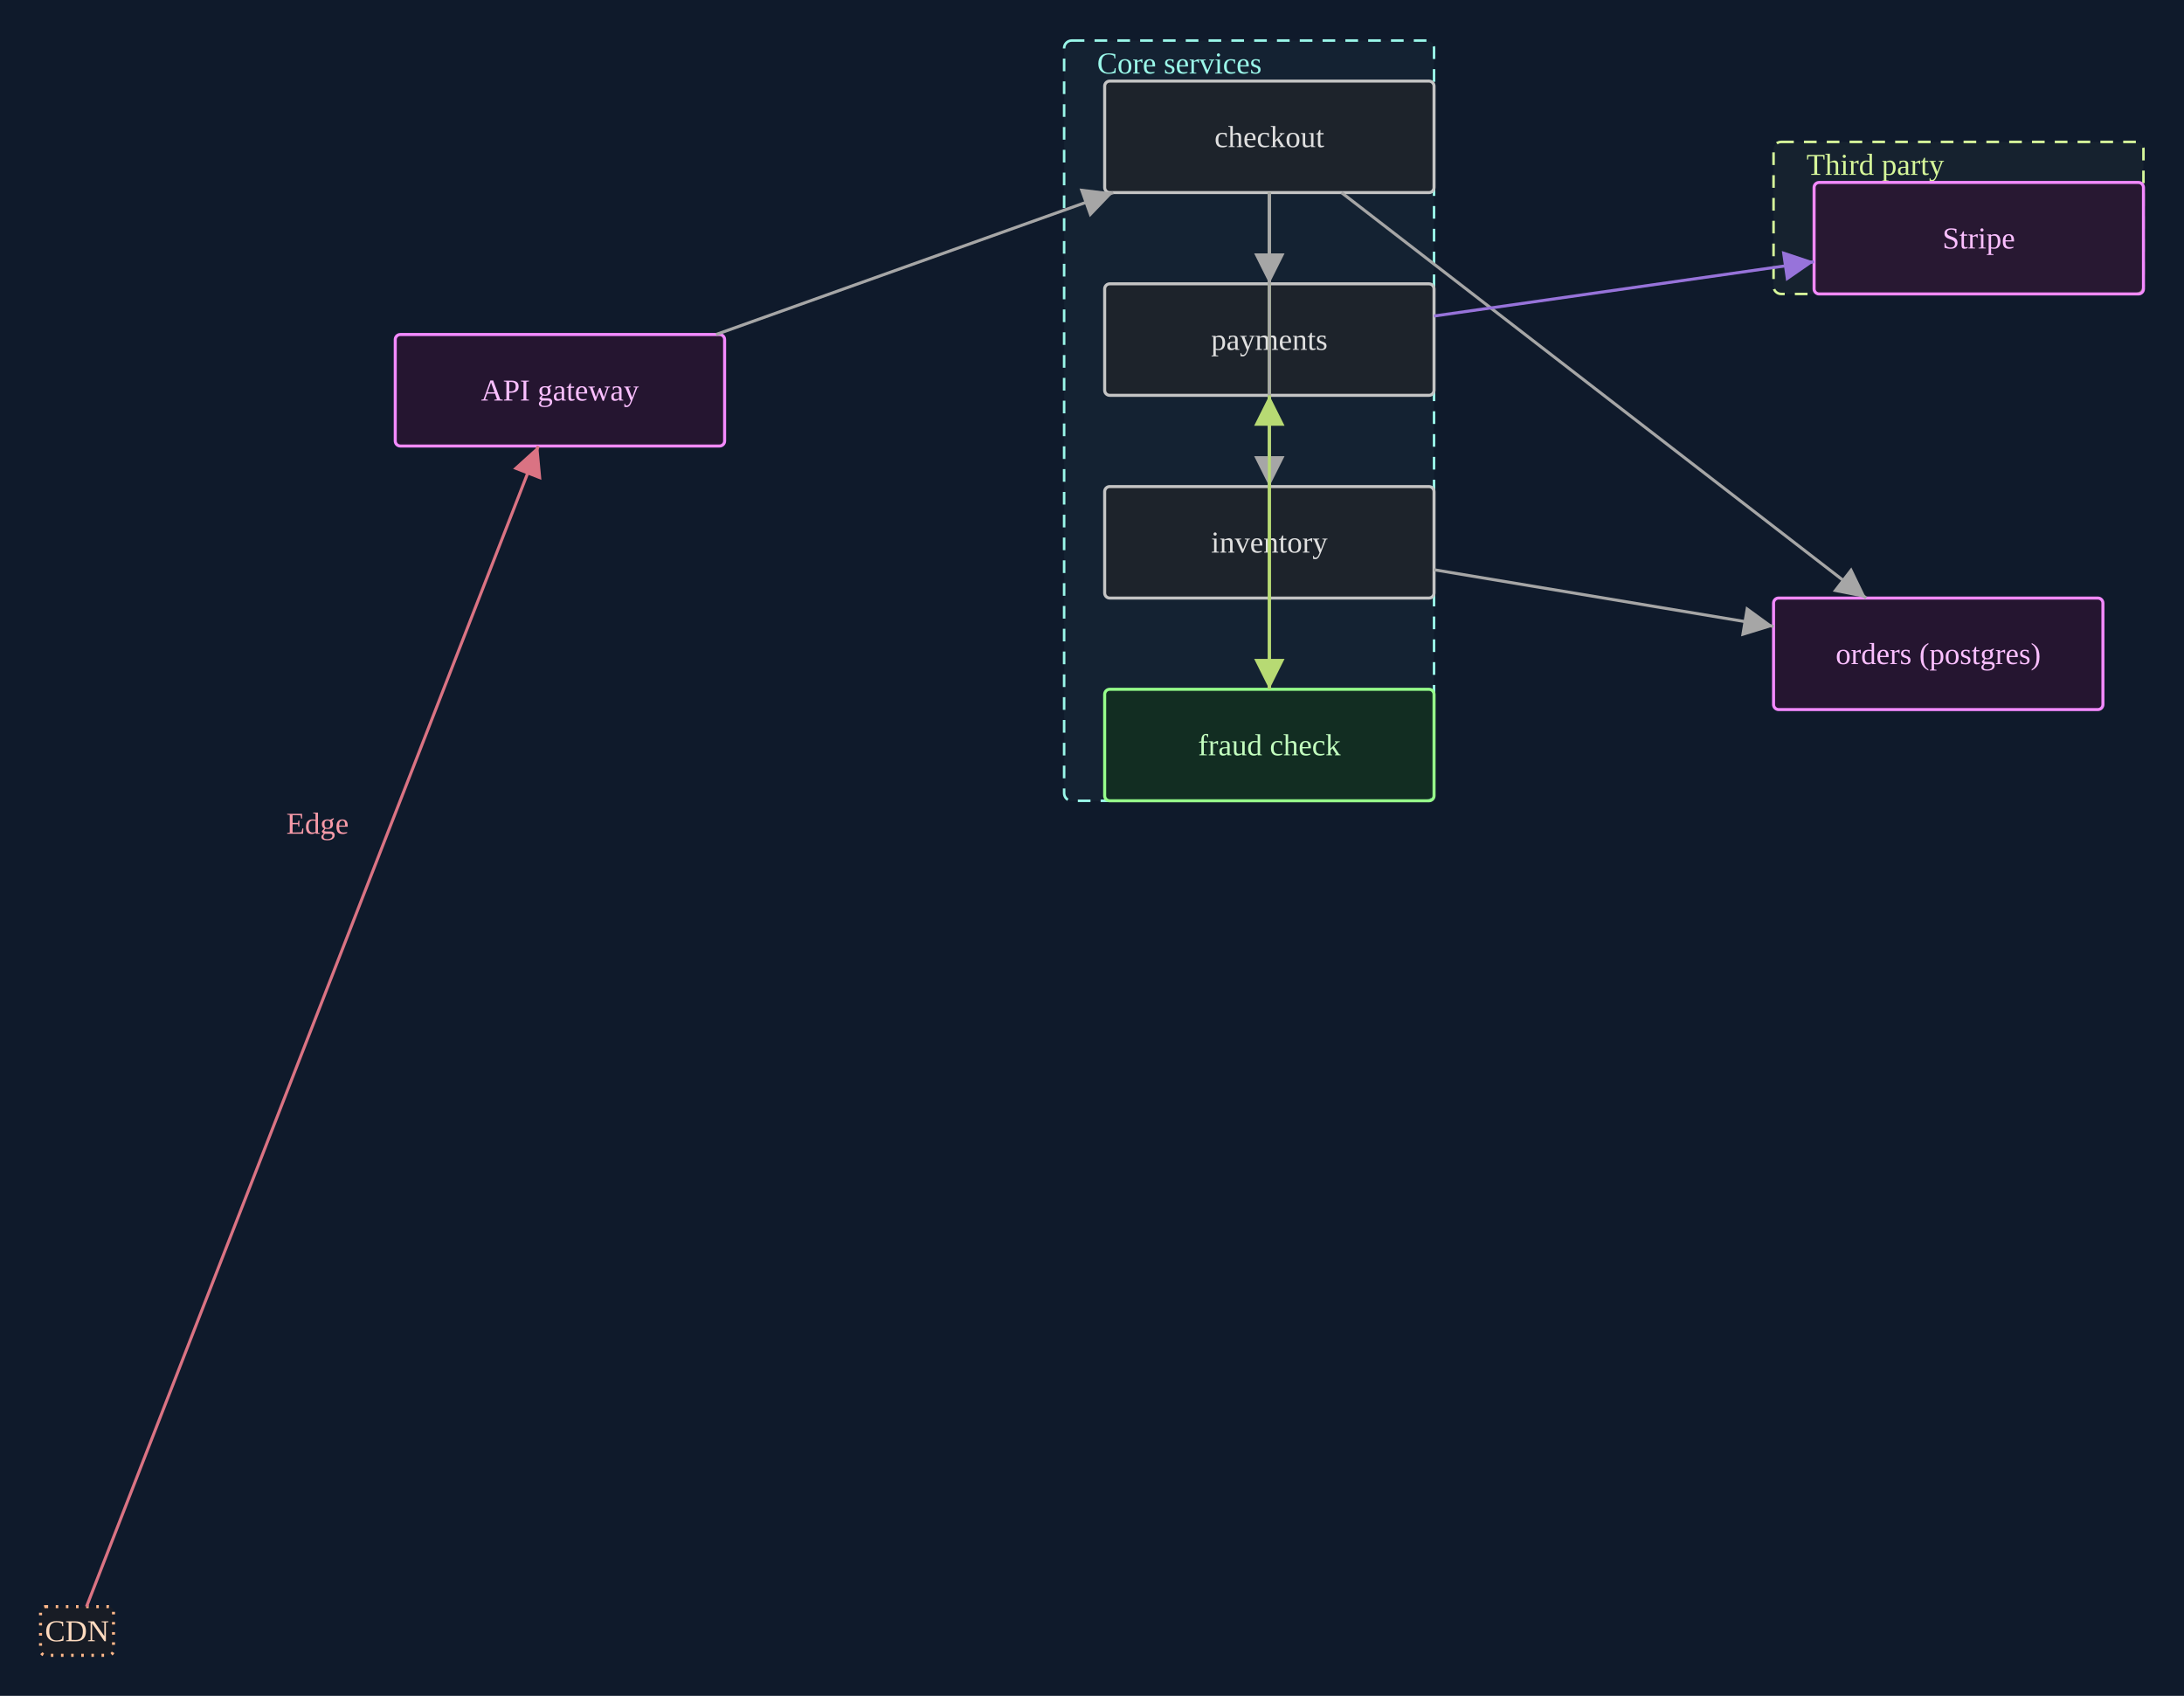
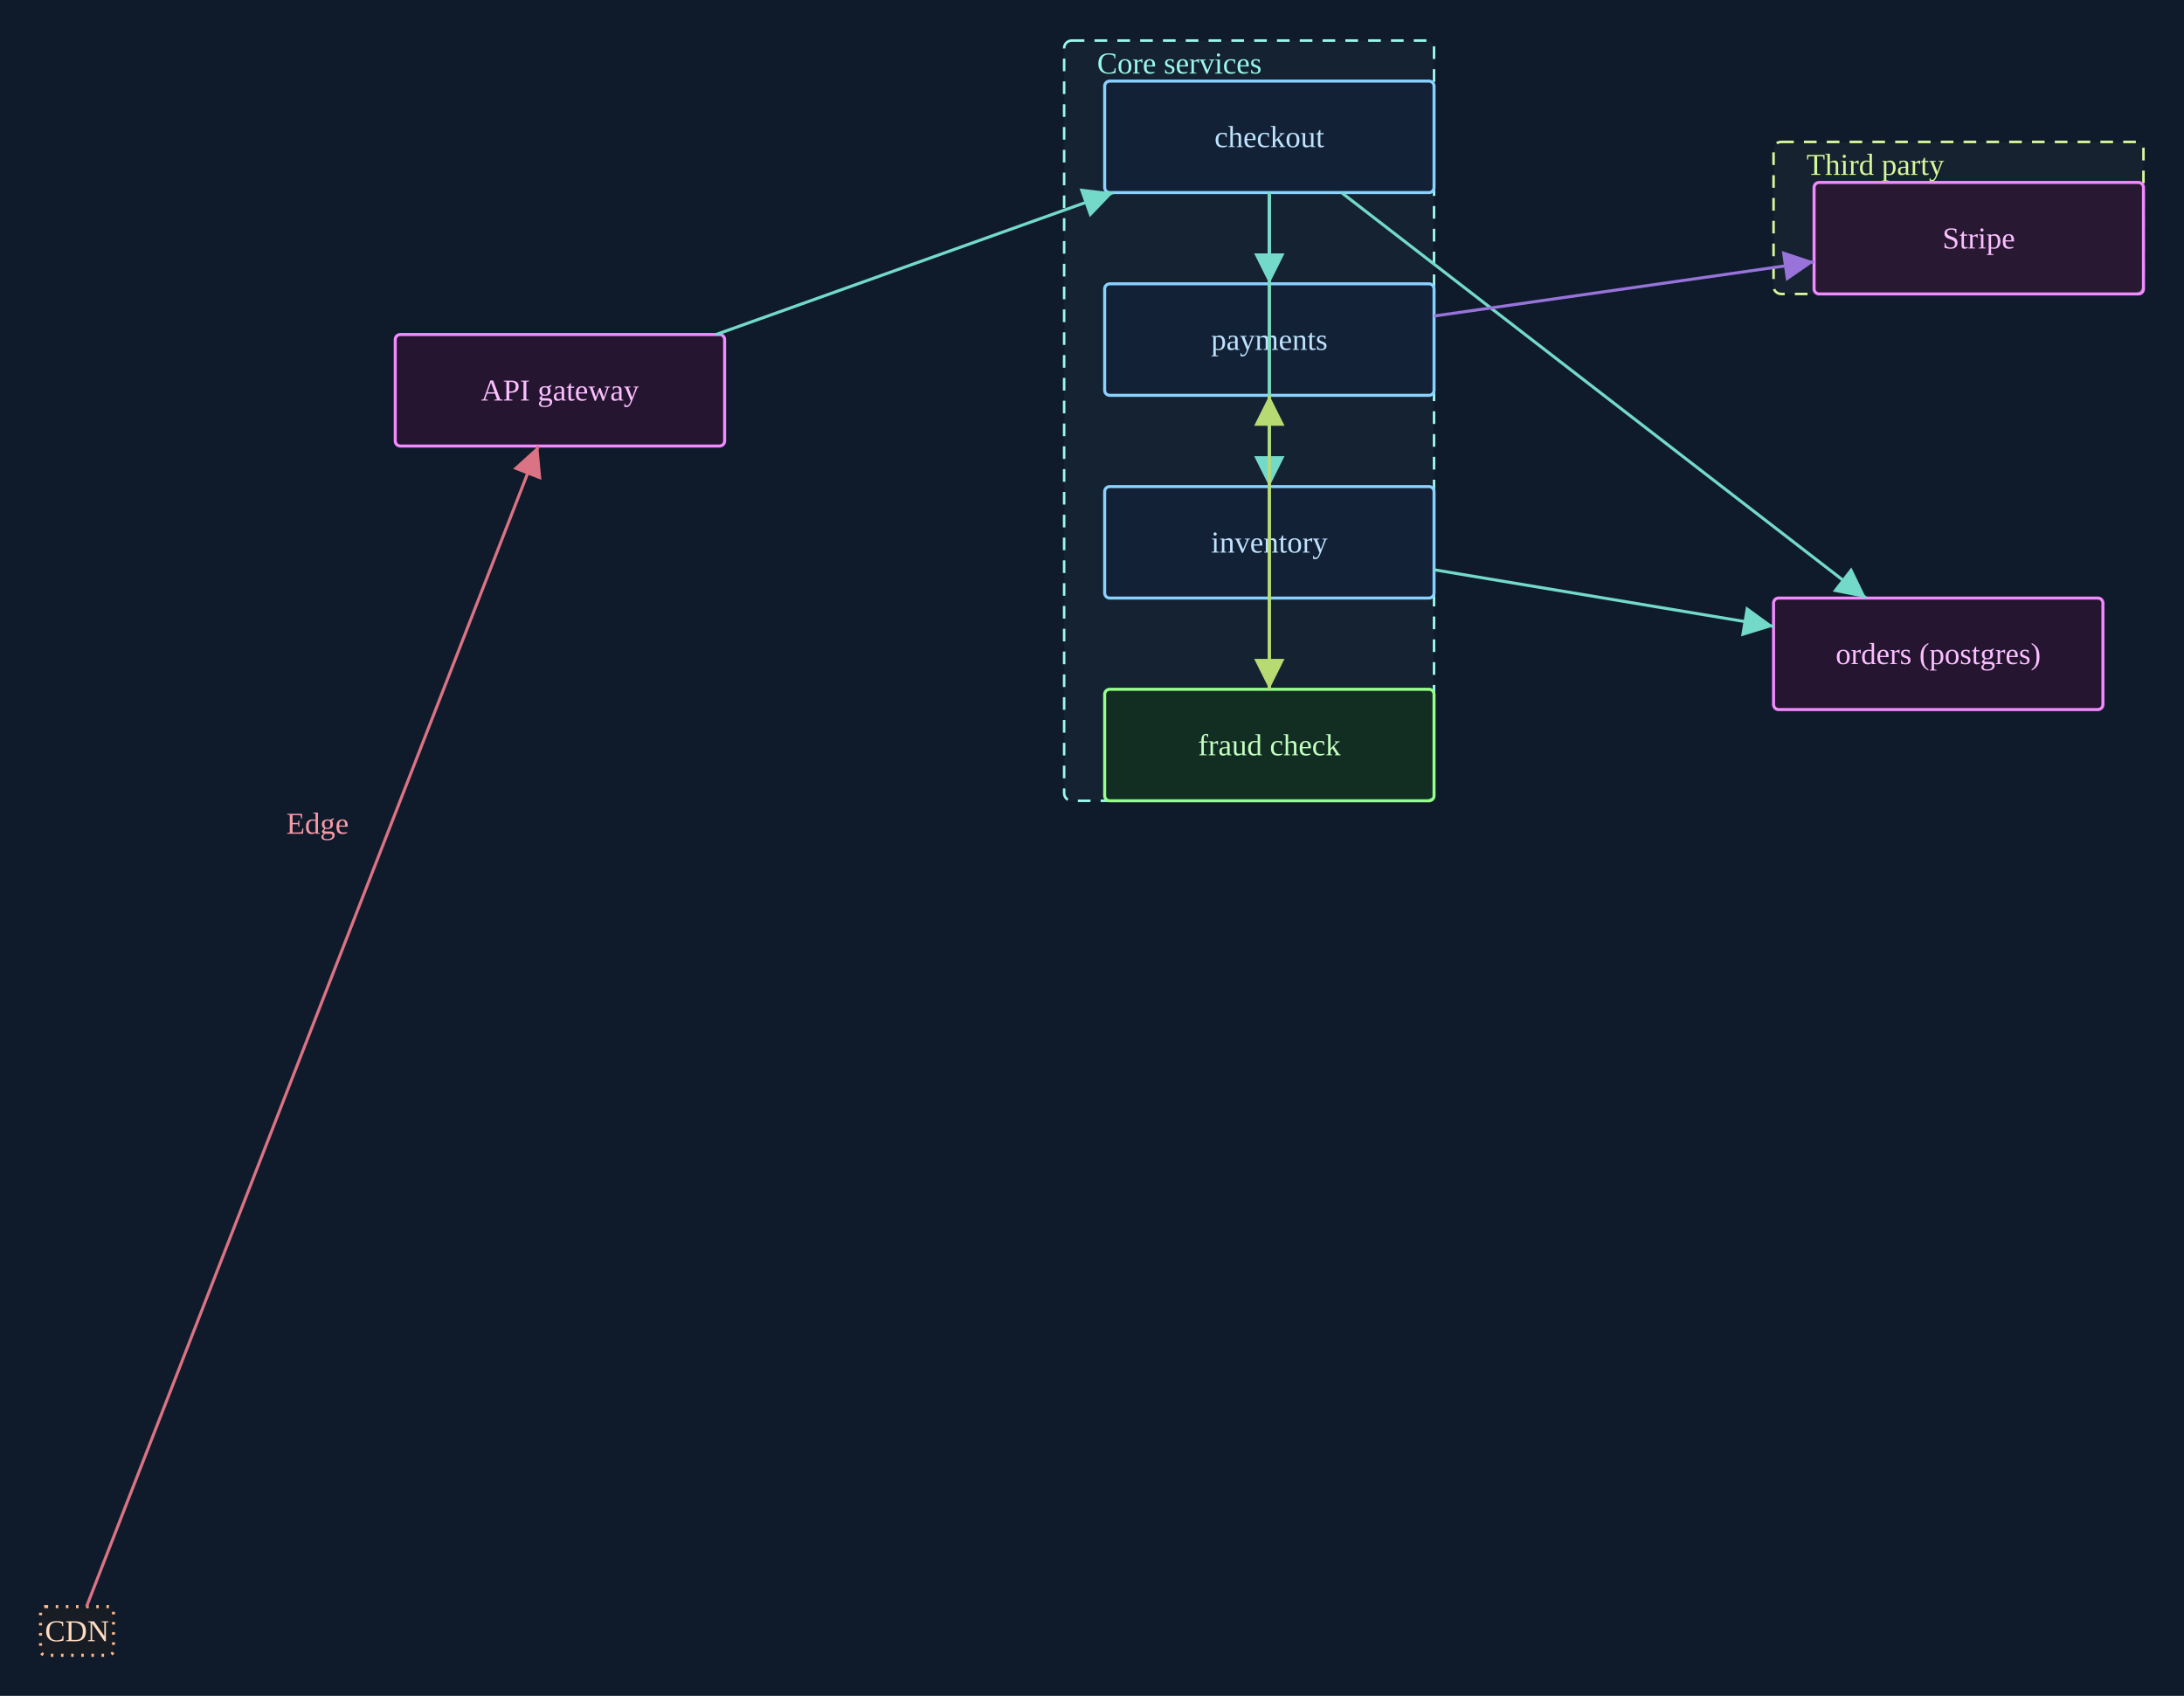
<svg xmlns="http://www.w3.org/2000/svg" viewBox="-100.00 4.00 862.00 669.20" width="862.00" height="669.20">
  <defs>
    <marker id="ah-filled" markerWidth="10" markerHeight="10" refX="10" refY="5" orient="auto">
      <path d="M0,0 L10,5 L0,10 Z" fill="context-stroke" stroke="none" />
    </marker>
  </defs>
  <rect x="-100.00" y="4.00" width="862.00" height="669.20" fill="#0f1a2b" />
  <g id="group-edge" data-element-id="edge" data-kind="group">
    <rect x="0.00" y="320.00" width="0.00" height="337.20" rx="3.00" fill="#f79aa8" fill-opacity="0.02" stroke="#f79aa8" stroke-width="1.00" stroke-dasharray="1,3" />
    <text x="13.00" y="333.00" text-anchor="start" fill="#f79aa8">
      <tspan x="13.00" dy="0">Edge</tspan>
    </text>
  </g>
  <g id="group-external" data-element-id="external" data-kind="group">
    <rect x="600.00" y="60.00" width="146.00" height="60.00" rx="3.00" fill="#d6f79a" fill-opacity="0.04" stroke="#d6f79a" stroke-width="1.00" stroke-dasharray="5,4" />
    <text x="613.00" y="73.00" text-anchor="start" fill="#d6f79a">
      <tspan x="613.00" dy="0">Third party</tspan>
    </text>
  </g>
  <g id="group-services" data-element-id="services" data-kind="group">
    <rect x="320.00" y="20.00" width="146.00" height="300.00" rx="3.00" fill="#9af7e9" fill-opacity="0.04" stroke="#9af7e9" stroke-width="1.00" stroke-dasharray="5,4" />
    <text x="333.00" y="33.00" text-anchor="start" fill="#9af7e9">
      <tspan x="333.00" dy="0">Core services</tspan>
    </text>
  </g>
  <g id="node-cdn" data-element-id="cdn" data-kind="node">
    <rect x="-84.00" y="638.00" width="28.80" height="19.20" rx="2.00" fill="#382812" fill-opacity="0.22" stroke="#ffb88a" stroke-width="1.20" stroke-dasharray="1,3" />
    <text x="-69.60" y="647.60" text-anchor="middle" dominant-baseline="central" fill="#ffdbbf">
      <tspan x="-69.60" dy="0">CDN</tspan>
    </text>
  </g>
  <g id="node-checkout" data-element-id="checkout" data-kind="node">
-     <rect x="336.00" y="36.00" width="130.00" height="44.00" rx="2.00" fill="#252525" fill-opacity="0.55" stroke="#c4c4c4" stroke-width="1.20" />
-     <text x="401.00" y="58.00" text-anchor="middle" dominant-baseline="central" fill="#dfdfdf">
+     <rect x="336.00" y="36.00" width="130.00" height="44.00" rx="2.00" fill="#122238" fill-opacity="0.55" stroke="#8ad1ff" stroke-width="1.20" />
+     <text x="401.00" y="58.00" text-anchor="middle" dominant-baseline="central" fill="#bfe3ff">
      <tspan x="401.00" dy="0">checkout</tspan>
    </text>
  </g>
  <g id="node-fraud" data-element-id="fraud" data-kind="node">
    <rect x="336.00" y="276.00" width="130.00" height="44.00" rx="2.00" fill="#123815" fill-opacity="0.55" stroke="#96ff8a" stroke-width="1.20" />
    <text x="401.00" y="298.00" text-anchor="middle" dominant-baseline="central" fill="#c3ffbf">
      <tspan x="401.00" dy="0">fraud check</tspan>
    </text>
  </g>
  <g id="node-gateway" data-element-id="gateway" data-kind="node">
    <rect x="56.00" y="136.00" width="130.00" height="44.00" rx="2.00" fill="#381235" fill-opacity="0.55" stroke="#f38aff" stroke-width="1.20" />
    <text x="121.00" y="158.00" text-anchor="middle" dominant-baseline="central" fill="#fbbfff">
      <tspan x="121.00" dy="0">API gateway</tspan>
    </text>
  </g>
  <g id="node-inventory" data-element-id="inventory" data-kind="node">
-     <rect x="336.00" y="196.00" width="130.00" height="44.00" rx="2.00" fill="#252525" fill-opacity="0.55" stroke="#c4c4c4" stroke-width="1.20" />
-     <text x="401.00" y="218.00" text-anchor="middle" dominant-baseline="central" fill="#dfdfdf">
+     <rect x="336.00" y="196.00" width="130.00" height="44.00" rx="2.00" fill="#122238" fill-opacity="0.55" stroke="#8ad1ff" stroke-width="1.20" />
+     <text x="401.00" y="218.00" text-anchor="middle" dominant-baseline="central" fill="#bfe3ff">
      <tspan x="401.00" dy="0">inventory</tspan>
    </text>
  </g>
  <g id="node-orders" data-element-id="orders" data-kind="node">
    <rect x="600.00" y="240.00" width="130.00" height="44.00" rx="2.00" fill="#381235" fill-opacity="0.55" stroke="#f38aff" stroke-width="1.20" />
    <text x="665.00" y="262.00" text-anchor="middle" dominant-baseline="central" fill="#fbbfff">
      <tspan x="665.00" dy="0">orders (postgres)</tspan>
    </text>
  </g>
  <g id="node-payments" data-element-id="payments" data-kind="node">
-     <rect x="336.00" y="116.00" width="130.00" height="44.00" rx="2.00" fill="#252525" fill-opacity="0.55" stroke="#c4c4c4" stroke-width="1.20" />
-     <text x="401.00" y="138.00" text-anchor="middle" dominant-baseline="central" fill="#dfdfdf">
+     <rect x="336.00" y="116.00" width="130.00" height="44.00" rx="2.00" fill="#122238" fill-opacity="0.55" stroke="#8ad1ff" stroke-width="1.20" />
+     <text x="401.00" y="138.00" text-anchor="middle" dominant-baseline="central" fill="#bfe3ff">
      <tspan x="401.00" dy="0">payments</tspan>
    </text>
  </g>
  <g id="node-stripe" data-element-id="stripe" data-kind="node">
    <rect x="616.00" y="76.00" width="130.00" height="44.00" rx="2.00" fill="#381235" fill-opacity="0.55" stroke="#f38aff" stroke-width="1.20" />
    <text x="681.00" y="98.00" text-anchor="middle" dominant-baseline="central" fill="#fbbfff">
      <tspan x="681.00" dy="0">Stripe</tspan>
    </text>
  </g>
  <g id="edge-cdn__gateway" data-element-id="cdn__gateway" data-kind="edge">
    <path d="M -65.86,638.00 L 112.44,180.00" fill="none" stroke="transparent" stroke-width="12" style="pointer-events: stroke" />
    <path d="M -65.86,638.00 L 112.44,180.00" fill="none" stroke="#da7383" stroke-width="1.2" marker-end="url(#ah-filled)" />
  </g>
  <g id="edge-checkout__fraud" data-element-id="checkout__fraud" data-kind="edge">
    <path d="M 401.00,80.00 L 401.00,276.00" fill="none" stroke="transparent" stroke-width="12" style="pointer-events: stroke" />
    <path d="M 401.00,80.00 L 401.00,276.00" fill="none" stroke="#b7da73" stroke-width="1.2" marker-end="url(#ah-filled)" />
  </g>
  <g id="edge-checkout__inventory" data-element-id="checkout__inventory" data-kind="edge">
    <path d="M 401.00,80.00 L 401.00,196.00" fill="none" stroke="transparent" stroke-width="12" style="pointer-events: stroke" />
-     <path d="M 401.00,80.00 L 401.00,196.00" fill="none" stroke="#a6a6a6" stroke-width="1.2" marker-end="url(#ah-filled)" />
+     <path d="M 401.00,80.00 L 401.00,196.00" fill="none" stroke="#73daca" stroke-width="1.2" marker-end="url(#ah-filled)" />
  </g>
  <g id="edge-checkout__orders" data-element-id="checkout__orders" data-kind="edge">
    <path d="M 429.47,80.00 L 636.53,240.00" fill="none" stroke="transparent" stroke-width="12" style="pointer-events: stroke" />
-     <path d="M 429.47,80.00 L 636.53,240.00" fill="none" stroke="#a6a6a6" stroke-width="1.2" marker-end="url(#ah-filled)" />
+     <path d="M 429.47,80.00 L 636.53,240.00" fill="none" stroke="#73daca" stroke-width="1.2" marker-end="url(#ah-filled)" />
  </g>
  <g id="edge-checkout__payments" data-element-id="checkout__payments" data-kind="edge">
    <path d="M 401.00,80.00 L 401.00,116.00" fill="none" stroke="transparent" stroke-width="12" style="pointer-events: stroke" />
-     <path d="M 401.00,80.00 L 401.00,116.00" fill="none" stroke="#a6a6a6" stroke-width="1.2" marker-end="url(#ah-filled)" />
+     <path d="M 401.00,80.00 L 401.00,116.00" fill="none" stroke="#73daca" stroke-width="1.2" marker-end="url(#ah-filled)" />
  </g>
  <g id="edge-fraud__payments" data-element-id="fraud__payments" data-kind="edge">
    <path d="M 401.00,276.00 L 401.00,160.00" fill="none" stroke="transparent" stroke-width="12" style="pointer-events: stroke" />
    <path d="M 401.00,276.00 L 401.00,160.00" fill="none" stroke="#b7da73" stroke-width="1.2" marker-end="url(#ah-filled)" />
  </g>
  <g id="edge-gateway__checkout" data-element-id="gateway__checkout" data-kind="edge">
    <path d="M 182.60,136.00 L 339.40,80.00" fill="none" stroke="transparent" stroke-width="12" style="pointer-events: stroke" />
-     <path d="M 182.60,136.00 L 339.40,80.00" fill="none" stroke="#a6a6a6" stroke-width="1.2" marker-end="url(#ah-filled)" />
+     <path d="M 182.60,136.00 L 339.40,80.00" fill="none" stroke="#73daca" stroke-width="1.2" marker-end="url(#ah-filled)" />
  </g>
  <g id="edge-inventory__orders" data-element-id="inventory__orders" data-kind="edge">
    <path d="M 466.00,228.83 L 600.00,251.17" fill="none" stroke="transparent" stroke-width="12" style="pointer-events: stroke" />
-     <path d="M 466.00,228.83 L 600.00,251.17" fill="none" stroke="#a6a6a6" stroke-width="1.2" marker-end="url(#ah-filled)" />
+     <path d="M 466.00,228.83 L 600.00,251.17" fill="none" stroke="#73daca" stroke-width="1.2" marker-end="url(#ah-filled)" />
  </g>
  <g id="edge-payments__stripe" data-element-id="payments__stripe" data-kind="edge">
    <path d="M 466.00,128.71 L 616.00,107.29" fill="none" stroke="transparent" stroke-width="12" style="pointer-events: stroke" />
    <path d="M 466.00,128.71 L 616.00,107.29" fill="none" stroke="#9773da" stroke-width="1.2" marker-end="url(#ah-filled)" />
  </g>
</svg>
